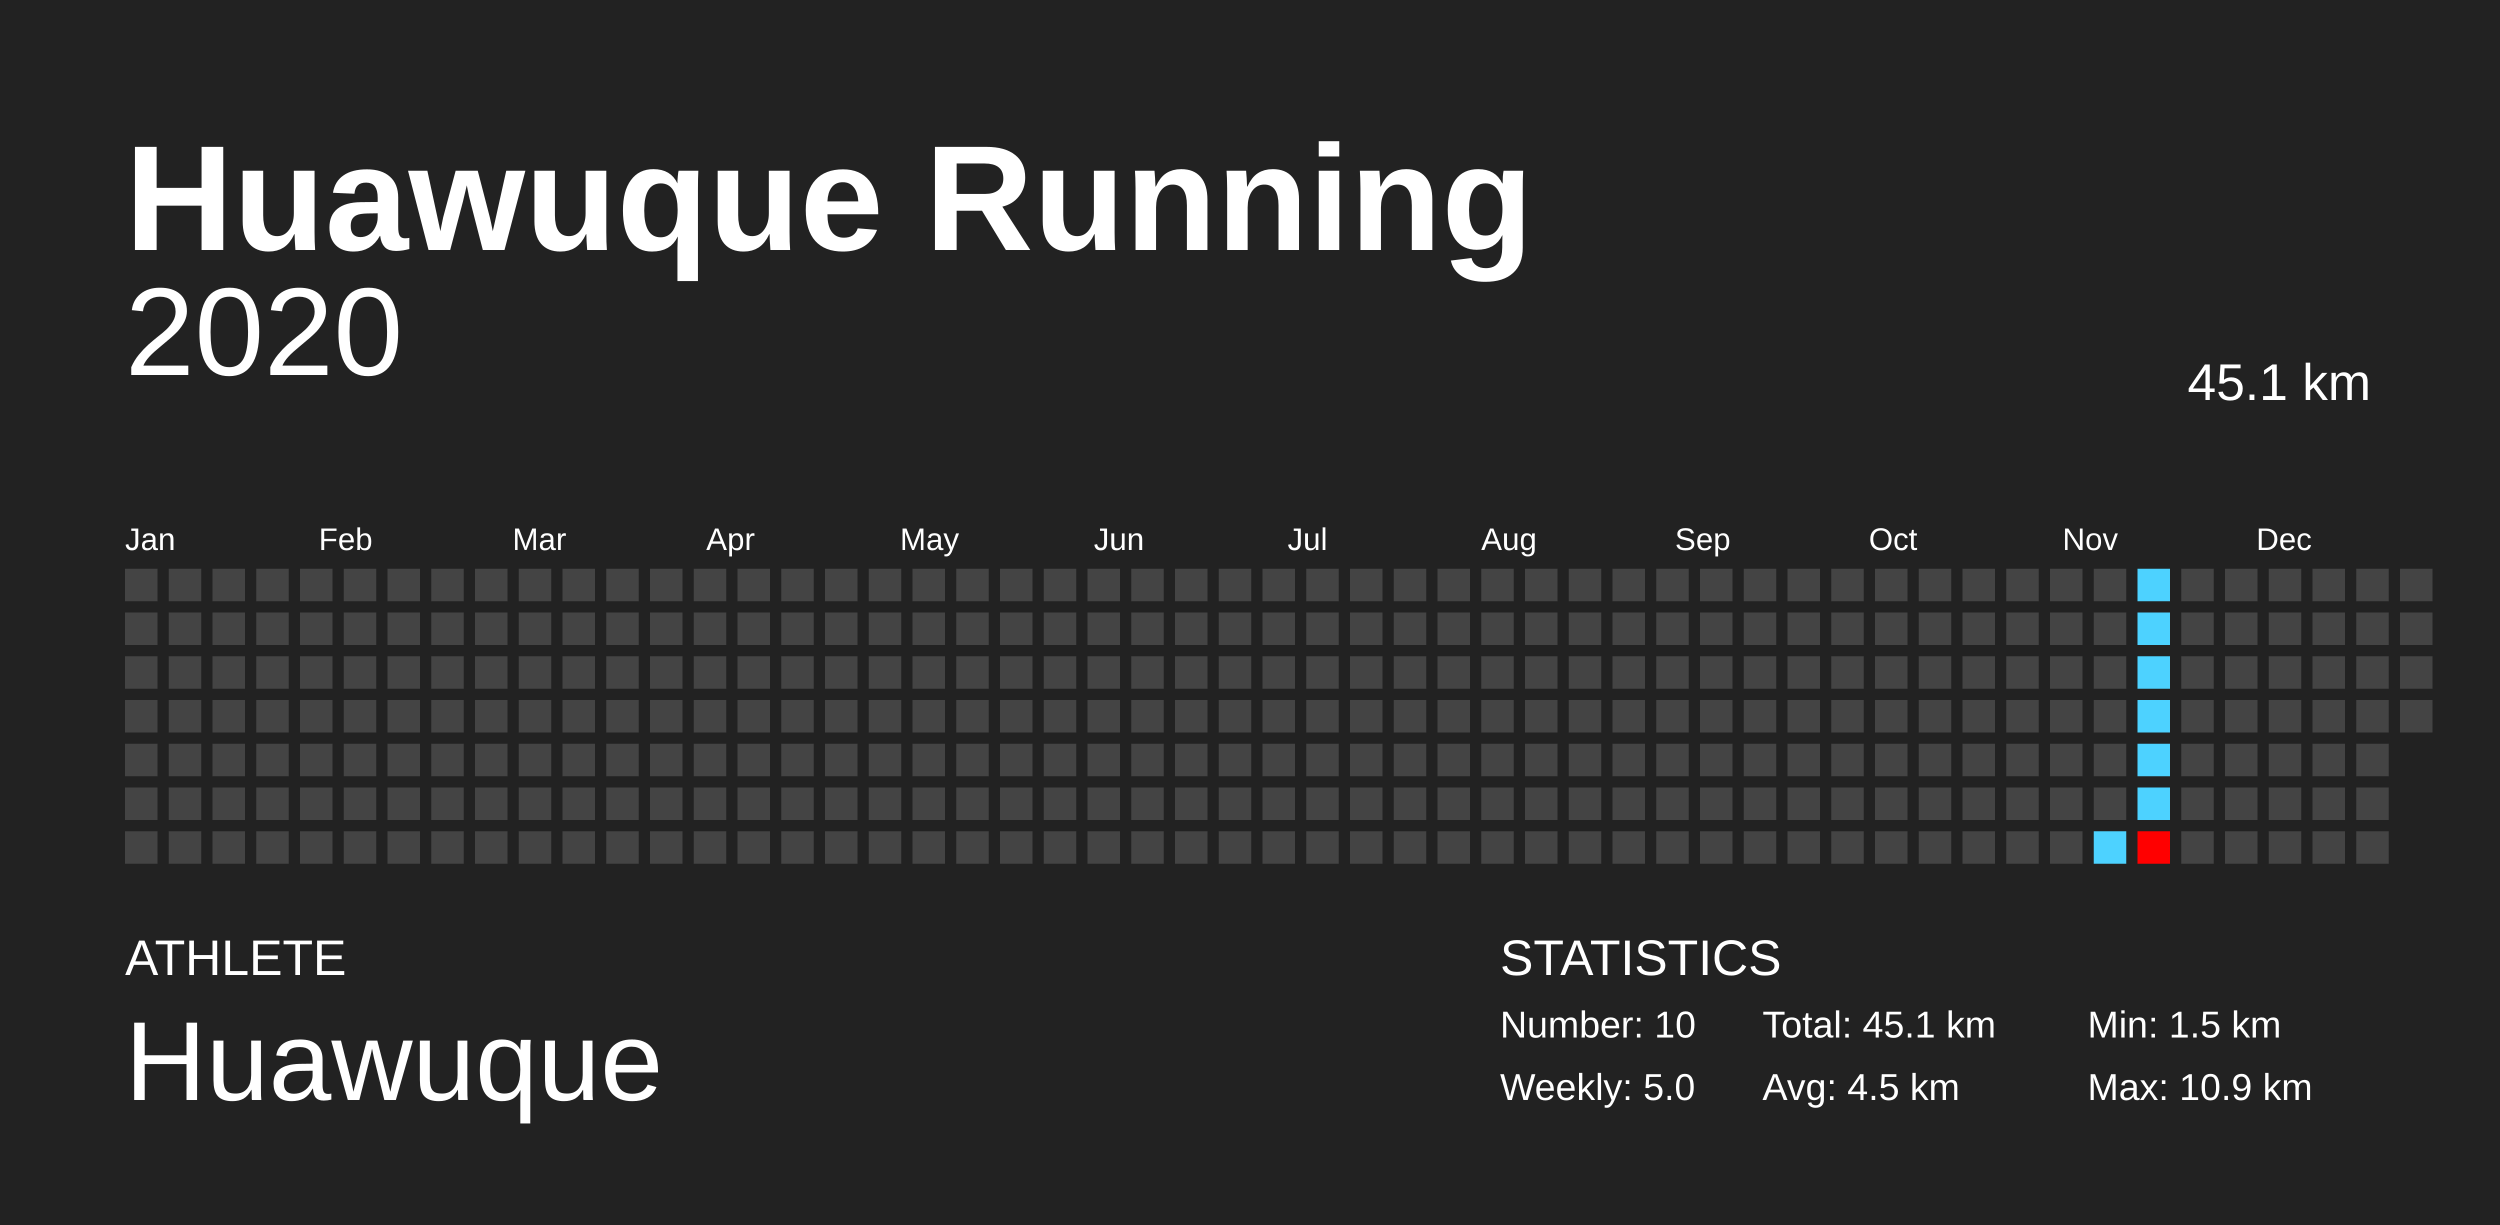
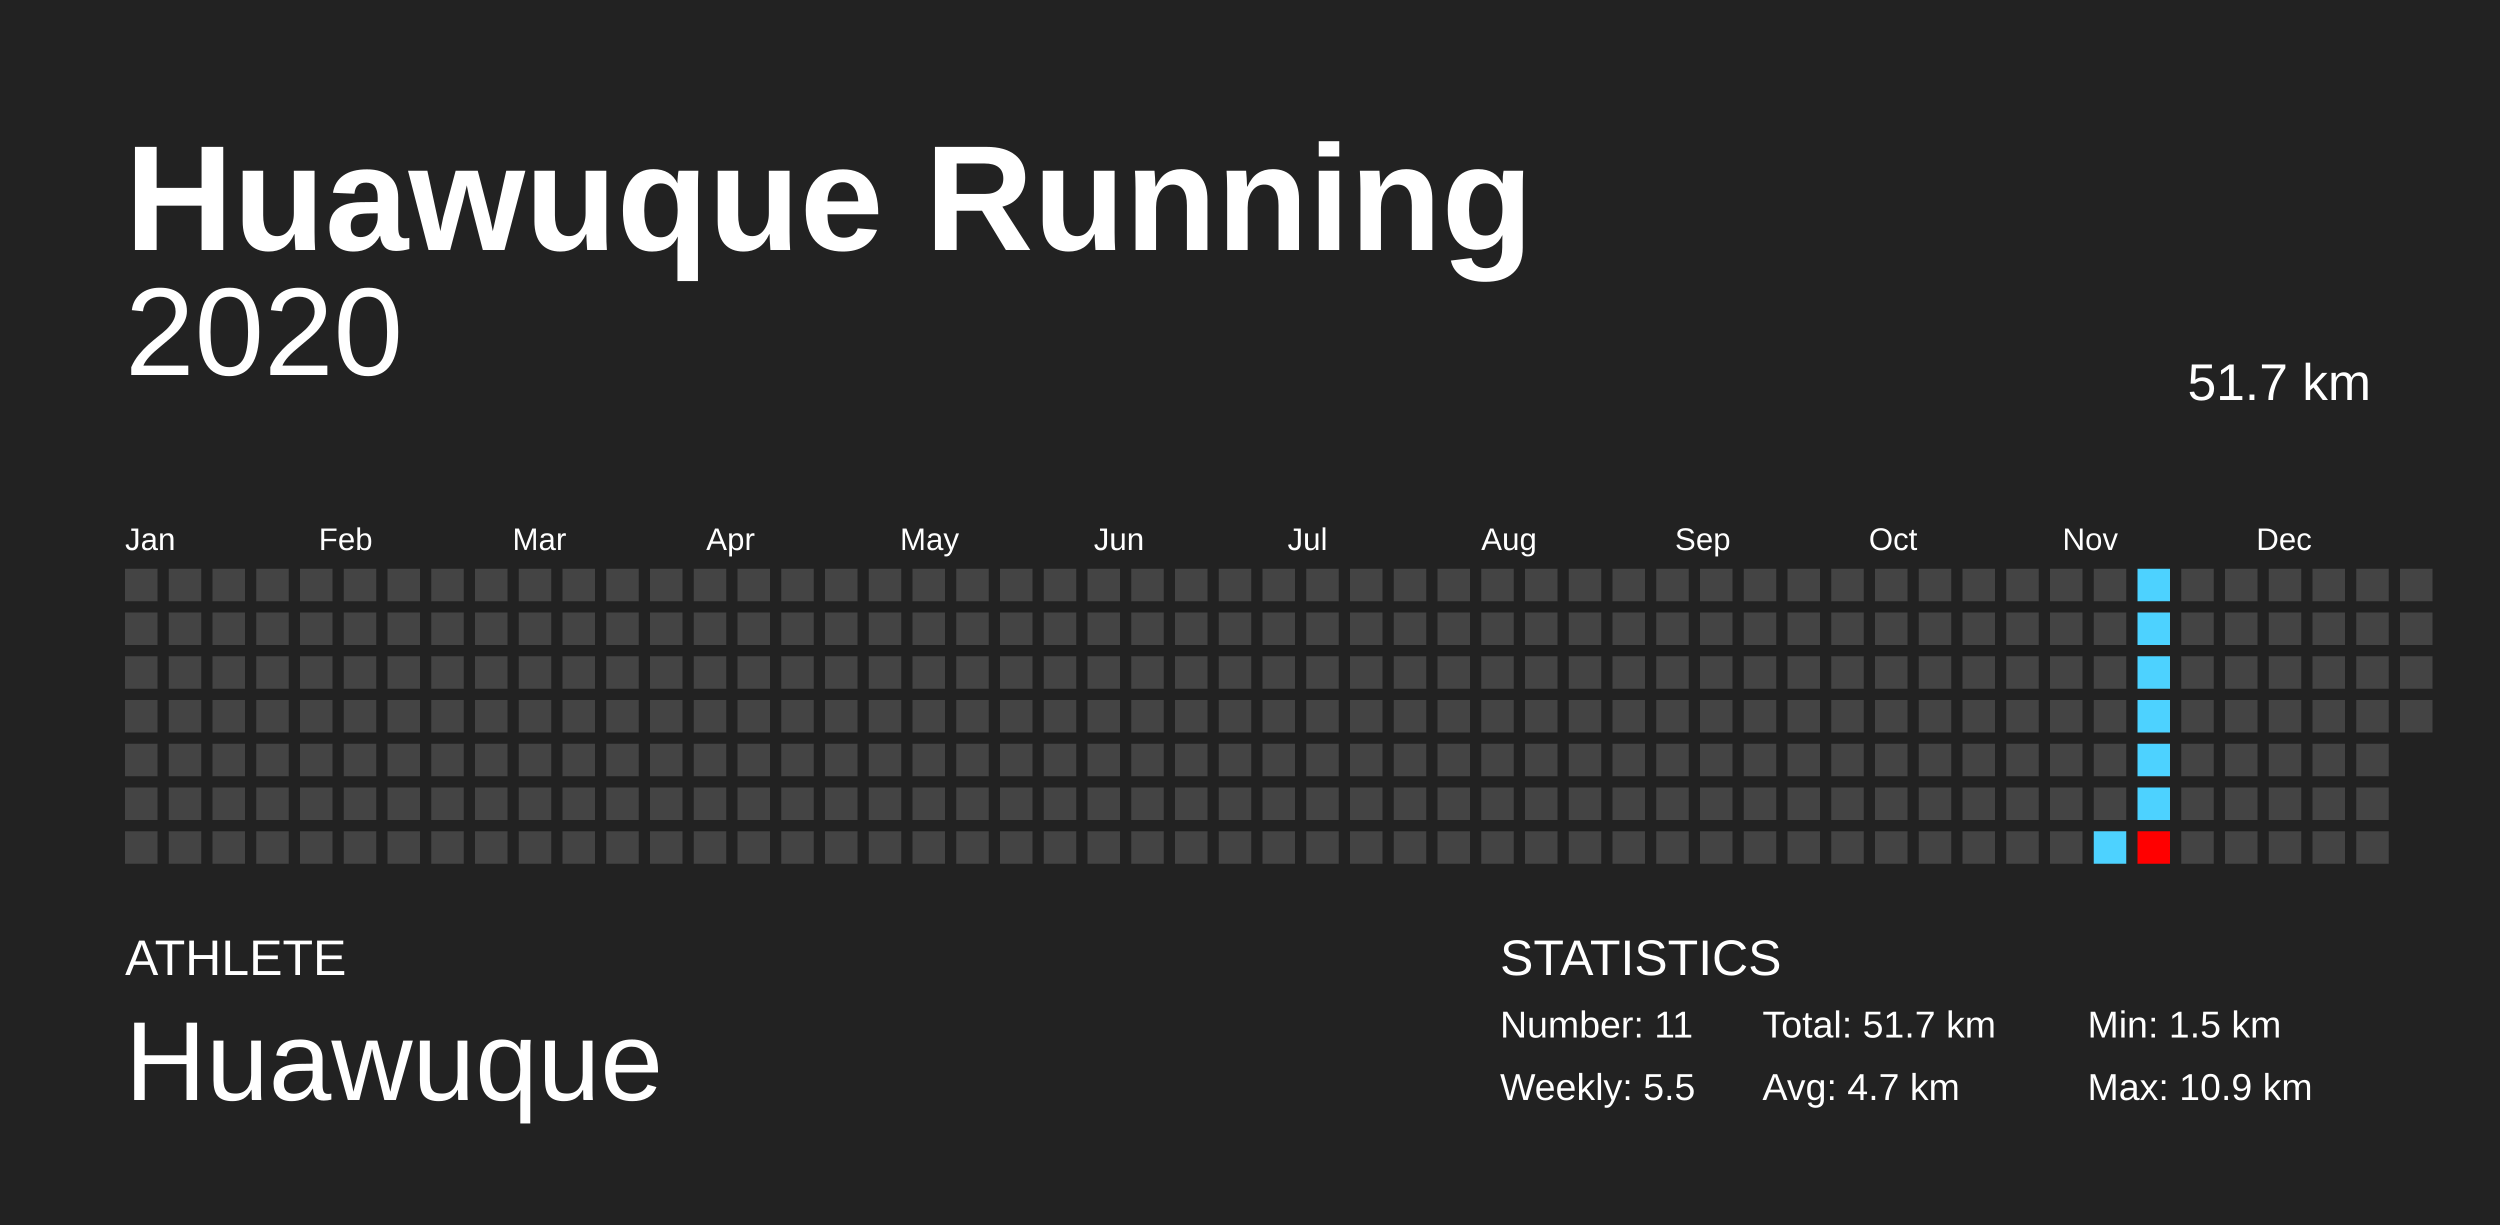
<svg xmlns="http://www.w3.org/2000/svg" baseProfile="full" height="98mm" version="1.1" viewBox="0,0,200,98" width="200mm">
  <defs />
  <rect fill="#222222" height="98" width="200" x="0" y="0" />
  <text fill="#FFFFFF" style="font-size:12px; font-family:Arial; font-weight:bold;" x="10" y="20">Huawuque Running</text>
  <text fill="#FFFFFF" style="font-size:4px; font-family:Arial" x="10" y="78">ATHLETE</text>
  <text fill="#FFFFFF" style="font-size:9px; font-family:Arial" x="10" y="88">Huawuque</text>
  <text fill="#FFFFFF" style="font-size:4px; font-family:Arial" x="120" y="78">STATISTICS</text>
-   <text fill="#FFFFFF" style="font-size:3px; font-family:Arial" x="120" y="83">Number: 10</text>
-   <text fill="#FFFFFF" style="font-size:3px; font-family:Arial" x="120" y="88">Weekly: 5.0</text>
-   <text fill="#FFFFFF" style="font-size:3px; font-family:Arial" x="141" y="83">Total: 45.1 km</text>
-   <text fill="#FFFFFF" style="font-size:3px; font-family:Arial" x="141" y="88">Avg: 4.5 km</text>
+   <text fill="#FFFFFF" style="font-size:3px; font-family:Arial" x="120" y="83">Number: 11</text>
+   <text fill="#FFFFFF" style="font-size:3px; font-family:Arial" x="120" y="88">Weekly: 5.5</text>
+   <text fill="#FFFFFF" style="font-size:3px; font-family:Arial" x="141" y="83">Total: 51.7 km</text>
+   <text fill="#FFFFFF" style="font-size:3px; font-family:Arial" x="141" y="88">Avg: 4.7 km</text>
  <text fill="#FFFFFF" style="font-size:3px; font-family:Arial" x="167" y="83">Min: 1.5 km</text>
  <text fill="#FFFFFF" style="font-size:3px; font-family:Arial" x="167" y="88">Max: 10.9 km</text>
  <text alignment-baseline="hanging" fill="#FFFFFF" style="font-size:10.0px; font-family:Arial;" x="10" y="30">2020</text>
-   <text alignment-baseline="hanging" fill="#FFFFFF" style="font-size:4.125px; font-family:Arial;" x="175" y="32">45.1 km</text>
+   <text alignment-baseline="hanging" fill="#FFFFFF" style="font-size:4.125px; font-family:Arial;" x="175" y="32">51.7 km</text>
  <text fill="#FFFFFF" style="font-size:2.5px; font-family:Arial" x="10.0" y="44">Jan</text>
  <text fill="#FFFFFF" style="font-size:2.5px; font-family:Arial" x="25.5" y="44">Feb</text>
  <text fill="#FFFFFF" style="font-size:2.5px; font-family:Arial" x="41.0" y="44">Mar</text>
  <text fill="#FFFFFF" style="font-size:2.5px; font-family:Arial" x="56.5" y="44">Apr</text>
  <text fill="#FFFFFF" style="font-size:2.5px; font-family:Arial" x="72.0" y="44">May</text>
  <text fill="#FFFFFF" style="font-size:2.5px; font-family:Arial" x="87.5" y="44">Jun</text>
  <text fill="#FFFFFF" style="font-size:2.5px; font-family:Arial" x="103.0" y="44">Jul</text>
  <text fill="#FFFFFF" style="font-size:2.5px; font-family:Arial" x="118.5" y="44">Aug</text>
  <text fill="#FFFFFF" style="font-size:2.5px; font-family:Arial" x="134.0" y="44">Sep</text>
  <text fill="#FFFFFF" style="font-size:2.5px; font-family:Arial" x="149.5" y="44">Oct</text>
  <text fill="#FFFFFF" style="font-size:2.5px; font-family:Arial" x="165.0" y="44">Nov</text>
  <text fill="#FFFFFF" style="font-size:2.5px; font-family:Arial" x="180.5" y="44">Dec</text>
  <rect fill="#444444" height="2.6" width="2.6" x="10.0" y="45.5" />
  <rect fill="#444444" height="2.6" width="2.6" x="10.0" y="49.0" />
  <rect fill="#444444" height="2.6" width="2.6" x="10.0" y="52.5" />
  <rect fill="#444444" height="2.6" width="2.6" x="10.0" y="56.0" />
  <rect fill="#444444" height="2.6" width="2.6" x="10.0" y="59.5" />
  <rect fill="#444444" height="2.6" width="2.6" x="10.0" y="63.0" />
  <rect fill="#444444" height="2.6" width="2.6" x="10.0" y="66.5" />
  <rect fill="#444444" height="2.6" width="2.6" x="13.5" y="45.5" />
  <rect fill="#444444" height="2.6" width="2.6" x="13.5" y="49.0" />
  <rect fill="#444444" height="2.6" width="2.6" x="13.5" y="52.5" />
  <rect fill="#444444" height="2.6" width="2.6" x="13.5" y="56.0" />
  <rect fill="#444444" height="2.6" width="2.6" x="13.5" y="59.5" />
  <rect fill="#444444" height="2.6" width="2.6" x="13.5" y="63.0" />
  <rect fill="#444444" height="2.6" width="2.6" x="13.5" y="66.5" />
  <rect fill="#444444" height="2.6" width="2.6" x="17.0" y="45.5" />
  <rect fill="#444444" height="2.6" width="2.6" x="17.0" y="49.0" />
  <rect fill="#444444" height="2.6" width="2.6" x="17.0" y="52.5" />
  <rect fill="#444444" height="2.6" width="2.6" x="17.0" y="56.0" />
  <rect fill="#444444" height="2.6" width="2.6" x="17.0" y="59.5" />
  <rect fill="#444444" height="2.6" width="2.6" x="17.0" y="63.0" />
  <rect fill="#444444" height="2.6" width="2.6" x="17.0" y="66.5" />
  <rect fill="#444444" height="2.6" width="2.6" x="20.5" y="45.5" />
  <rect fill="#444444" height="2.6" width="2.6" x="20.5" y="49.0" />
  <rect fill="#444444" height="2.6" width="2.6" x="20.5" y="52.5" />
  <rect fill="#444444" height="2.6" width="2.6" x="20.5" y="56.0" />
  <rect fill="#444444" height="2.6" width="2.6" x="20.5" y="59.5" />
  <rect fill="#444444" height="2.6" width="2.6" x="20.5" y="63.0" />
  <rect fill="#444444" height="2.6" width="2.6" x="20.5" y="66.5" />
  <rect fill="#444444" height="2.6" width="2.6" x="24.0" y="45.5" />
  <rect fill="#444444" height="2.6" width="2.6" x="24.0" y="49.0" />
  <rect fill="#444444" height="2.6" width="2.6" x="24.0" y="52.5" />
  <rect fill="#444444" height="2.6" width="2.6" x="24.0" y="56.0" />
  <rect fill="#444444" height="2.6" width="2.6" x="24.0" y="59.5" />
  <rect fill="#444444" height="2.6" width="2.6" x="24.0" y="63.0" />
  <rect fill="#444444" height="2.6" width="2.6" x="24.0" y="66.5" />
  <rect fill="#444444" height="2.6" width="2.6" x="27.5" y="45.5" />
  <rect fill="#444444" height="2.6" width="2.6" x="27.5" y="49.0" />
  <rect fill="#444444" height="2.6" width="2.6" x="27.5" y="52.5" />
  <rect fill="#444444" height="2.6" width="2.6" x="27.5" y="56.0" />
  <rect fill="#444444" height="2.6" width="2.6" x="27.5" y="59.5" />
  <rect fill="#444444" height="2.6" width="2.6" x="27.5" y="63.0" />
  <rect fill="#444444" height="2.6" width="2.6" x="27.5" y="66.5" />
  <rect fill="#444444" height="2.6" width="2.6" x="31.0" y="45.5" />
  <rect fill="#444444" height="2.6" width="2.6" x="31.0" y="49.0" />
  <rect fill="#444444" height="2.6" width="2.6" x="31.0" y="52.5" />
  <rect fill="#444444" height="2.6" width="2.6" x="31.0" y="56.0" />
  <rect fill="#444444" height="2.6" width="2.6" x="31.0" y="59.5" />
  <rect fill="#444444" height="2.6" width="2.6" x="31.0" y="63.0" />
  <rect fill="#444444" height="2.6" width="2.6" x="31.0" y="66.5" />
  <rect fill="#444444" height="2.6" width="2.6" x="34.5" y="45.5" />
  <rect fill="#444444" height="2.6" width="2.6" x="34.5" y="49.0" />
  <rect fill="#444444" height="2.6" width="2.6" x="34.5" y="52.5" />
  <rect fill="#444444" height="2.6" width="2.6" x="34.5" y="56.0" />
  <rect fill="#444444" height="2.6" width="2.6" x="34.5" y="59.5" />
  <rect fill="#444444" height="2.6" width="2.6" x="34.5" y="63.0" />
  <rect fill="#444444" height="2.6" width="2.6" x="34.5" y="66.5" />
  <rect fill="#444444" height="2.6" width="2.6" x="38.0" y="45.5" />
  <rect fill="#444444" height="2.6" width="2.6" x="38.0" y="49.0" />
  <rect fill="#444444" height="2.6" width="2.6" x="38.0" y="52.5" />
  <rect fill="#444444" height="2.6" width="2.6" x="38.0" y="56.0" />
  <rect fill="#444444" height="2.6" width="2.6" x="38.0" y="59.5" />
  <rect fill="#444444" height="2.6" width="2.6" x="38.0" y="63.0" />
  <rect fill="#444444" height="2.6" width="2.6" x="38.0" y="66.5" />
  <rect fill="#444444" height="2.6" width="2.6" x="41.5" y="45.5" />
  <rect fill="#444444" height="2.6" width="2.6" x="41.5" y="49.0" />
  <rect fill="#444444" height="2.6" width="2.6" x="41.5" y="52.5" />
  <rect fill="#444444" height="2.6" width="2.6" x="41.5" y="56.0" />
  <rect fill="#444444" height="2.6" width="2.6" x="41.5" y="59.5" />
  <rect fill="#444444" height="2.6" width="2.6" x="41.5" y="63.0" />
  <rect fill="#444444" height="2.6" width="2.6" x="41.5" y="66.5" />
  <rect fill="#444444" height="2.6" width="2.6" x="45.0" y="45.5" />
  <rect fill="#444444" height="2.6" width="2.6" x="45.0" y="49.0" />
  <rect fill="#444444" height="2.6" width="2.6" x="45.0" y="52.5" />
  <rect fill="#444444" height="2.6" width="2.6" x="45.0" y="56.0" />
  <rect fill="#444444" height="2.6" width="2.6" x="45.0" y="59.5" />
  <rect fill="#444444" height="2.6" width="2.6" x="45.0" y="63.0" />
  <rect fill="#444444" height="2.6" width="2.6" x="45.0" y="66.5" />
  <rect fill="#444444" height="2.6" width="2.6" x="48.5" y="45.5" />
  <rect fill="#444444" height="2.6" width="2.6" x="48.5" y="49.0" />
  <rect fill="#444444" height="2.6" width="2.6" x="48.5" y="52.5" />
  <rect fill="#444444" height="2.6" width="2.6" x="48.5" y="56.0" />
  <rect fill="#444444" height="2.6" width="2.6" x="48.5" y="59.5" />
  <rect fill="#444444" height="2.6" width="2.6" x="48.5" y="63.0" />
  <rect fill="#444444" height="2.6" width="2.6" x="48.5" y="66.5" />
  <rect fill="#444444" height="2.6" width="2.6" x="52.0" y="45.5" />
  <rect fill="#444444" height="2.6" width="2.6" x="52.0" y="49.0" />
  <rect fill="#444444" height="2.6" width="2.6" x="52.0" y="52.5" />
  <rect fill="#444444" height="2.6" width="2.6" x="52.0" y="56.0" />
  <rect fill="#444444" height="2.6" width="2.6" x="52.0" y="59.5" />
  <rect fill="#444444" height="2.6" width="2.6" x="52.0" y="63.0" />
  <rect fill="#444444" height="2.6" width="2.6" x="52.0" y="66.5" />
  <rect fill="#444444" height="2.6" width="2.6" x="55.5" y="45.5" />
  <rect fill="#444444" height="2.6" width="2.6" x="55.5" y="49.0" />
  <rect fill="#444444" height="2.6" width="2.6" x="55.5" y="52.5" />
  <rect fill="#444444" height="2.6" width="2.6" x="55.5" y="56.0" />
  <rect fill="#444444" height="2.6" width="2.6" x="55.5" y="59.5" />
  <rect fill="#444444" height="2.6" width="2.6" x="55.5" y="63.0" />
  <rect fill="#444444" height="2.6" width="2.6" x="55.5" y="66.5" />
  <rect fill="#444444" height="2.6" width="2.6" x="59.0" y="45.5" />
  <rect fill="#444444" height="2.6" width="2.6" x="59.0" y="49.0" />
  <rect fill="#444444" height="2.6" width="2.6" x="59.0" y="52.5" />
  <rect fill="#444444" height="2.6" width="2.6" x="59.0" y="56.0" />
  <rect fill="#444444" height="2.6" width="2.6" x="59.0" y="59.5" />
  <rect fill="#444444" height="2.6" width="2.6" x="59.0" y="63.0" />
  <rect fill="#444444" height="2.6" width="2.6" x="59.0" y="66.5" />
  <rect fill="#444444" height="2.6" width="2.6" x="62.5" y="45.5" />
  <rect fill="#444444" height="2.6" width="2.6" x="62.5" y="49.0" />
  <rect fill="#444444" height="2.6" width="2.6" x="62.5" y="52.5" />
  <rect fill="#444444" height="2.6" width="2.6" x="62.5" y="56.0" />
  <rect fill="#444444" height="2.6" width="2.6" x="62.5" y="59.5" />
  <rect fill="#444444" height="2.6" width="2.6" x="62.5" y="63.0" />
  <rect fill="#444444" height="2.6" width="2.6" x="62.5" y="66.5" />
  <rect fill="#444444" height="2.6" width="2.6" x="66.0" y="45.5" />
  <rect fill="#444444" height="2.6" width="2.6" x="66.0" y="49.0" />
  <rect fill="#444444" height="2.6" width="2.6" x="66.0" y="52.5" />
  <rect fill="#444444" height="2.6" width="2.6" x="66.0" y="56.0" />
  <rect fill="#444444" height="2.6" width="2.6" x="66.0" y="59.5" />
  <rect fill="#444444" height="2.6" width="2.6" x="66.0" y="63.0" />
  <rect fill="#444444" height="2.6" width="2.6" x="66.0" y="66.5" />
  <rect fill="#444444" height="2.6" width="2.6" x="69.5" y="45.5" />
  <rect fill="#444444" height="2.6" width="2.6" x="69.5" y="49.0" />
  <rect fill="#444444" height="2.6" width="2.6" x="69.5" y="52.5" />
  <rect fill="#444444" height="2.6" width="2.6" x="69.5" y="56.0" />
  <rect fill="#444444" height="2.6" width="2.6" x="69.5" y="59.5" />
  <rect fill="#444444" height="2.6" width="2.6" x="69.5" y="63.0" />
  <rect fill="#444444" height="2.6" width="2.6" x="69.5" y="66.5" />
  <rect fill="#444444" height="2.6" width="2.6" x="73.0" y="45.5" />
  <rect fill="#444444" height="2.6" width="2.6" x="73.0" y="49.0" />
  <rect fill="#444444" height="2.6" width="2.6" x="73.0" y="52.5" />
  <rect fill="#444444" height="2.6" width="2.6" x="73.0" y="56.0" />
  <rect fill="#444444" height="2.6" width="2.6" x="73.0" y="59.5" />
  <rect fill="#444444" height="2.6" width="2.6" x="73.0" y="63.0" />
  <rect fill="#444444" height="2.6" width="2.6" x="73.0" y="66.5" />
  <rect fill="#444444" height="2.6" width="2.6" x="76.5" y="45.5" />
  <rect fill="#444444" height="2.6" width="2.6" x="76.5" y="49.0" />
  <rect fill="#444444" height="2.6" width="2.6" x="76.5" y="52.5" />
  <rect fill="#444444" height="2.6" width="2.6" x="76.5" y="56.0" />
  <rect fill="#444444" height="2.6" width="2.6" x="76.5" y="59.5" />
  <rect fill="#444444" height="2.6" width="2.6" x="76.5" y="63.0" />
  <rect fill="#444444" height="2.6" width="2.6" x="76.5" y="66.5" />
  <rect fill="#444444" height="2.6" width="2.6" x="80.0" y="45.5" />
  <rect fill="#444444" height="2.6" width="2.6" x="80.0" y="49.0" />
  <rect fill="#444444" height="2.6" width="2.6" x="80.0" y="52.5" />
  <rect fill="#444444" height="2.6" width="2.6" x="80.0" y="56.0" />
  <rect fill="#444444" height="2.6" width="2.6" x="80.0" y="59.5" />
  <rect fill="#444444" height="2.6" width="2.6" x="80.0" y="63.0" />
  <rect fill="#444444" height="2.6" width="2.6" x="80.0" y="66.5" />
  <rect fill="#444444" height="2.6" width="2.6" x="83.5" y="45.5" />
  <rect fill="#444444" height="2.6" width="2.6" x="83.5" y="49.0" />
  <rect fill="#444444" height="2.6" width="2.6" x="83.5" y="52.5" />
  <rect fill="#444444" height="2.6" width="2.6" x="83.5" y="56.0" />
  <rect fill="#444444" height="2.6" width="2.6" x="83.5" y="59.5" />
  <rect fill="#444444" height="2.6" width="2.6" x="83.5" y="63.0" />
  <rect fill="#444444" height="2.6" width="2.6" x="83.5" y="66.5" />
  <rect fill="#444444" height="2.6" width="2.6" x="87.0" y="45.5" />
  <rect fill="#444444" height="2.6" width="2.6" x="87.0" y="49.0" />
  <rect fill="#444444" height="2.6" width="2.6" x="87.0" y="52.5" />
  <rect fill="#444444" height="2.6" width="2.6" x="87.0" y="56.0" />
  <rect fill="#444444" height="2.6" width="2.6" x="87.0" y="59.5" />
  <rect fill="#444444" height="2.6" width="2.6" x="87.0" y="63.0" />
  <rect fill="#444444" height="2.6" width="2.6" x="87.0" y="66.5" />
  <rect fill="#444444" height="2.6" width="2.6" x="90.5" y="45.5" />
  <rect fill="#444444" height="2.6" width="2.6" x="90.5" y="49.0" />
  <rect fill="#444444" height="2.6" width="2.6" x="90.5" y="52.5" />
  <rect fill="#444444" height="2.6" width="2.6" x="90.5" y="56.0" />
  <rect fill="#444444" height="2.6" width="2.6" x="90.5" y="59.5" />
  <rect fill="#444444" height="2.6" width="2.6" x="90.5" y="63.0" />
  <rect fill="#444444" height="2.6" width="2.6" x="90.5" y="66.5" />
  <rect fill="#444444" height="2.6" width="2.6" x="94.0" y="45.5" />
  <rect fill="#444444" height="2.6" width="2.6" x="94.0" y="49.0" />
  <rect fill="#444444" height="2.6" width="2.6" x="94.0" y="52.5" />
  <rect fill="#444444" height="2.6" width="2.6" x="94.0" y="56.0" />
  <rect fill="#444444" height="2.6" width="2.6" x="94.0" y="59.5" />
  <rect fill="#444444" height="2.6" width="2.6" x="94.0" y="63.0" />
  <rect fill="#444444" height="2.6" width="2.6" x="94.0" y="66.5" />
  <rect fill="#444444" height="2.6" width="2.6" x="97.5" y="45.5" />
  <rect fill="#444444" height="2.6" width="2.6" x="97.5" y="49.0" />
  <rect fill="#444444" height="2.6" width="2.6" x="97.5" y="52.5" />
  <rect fill="#444444" height="2.6" width="2.6" x="97.5" y="56.0" />
  <rect fill="#444444" height="2.6" width="2.6" x="97.5" y="59.5" />
  <rect fill="#444444" height="2.6" width="2.6" x="97.5" y="63.0" />
  <rect fill="#444444" height="2.6" width="2.6" x="97.5" y="66.5" />
  <rect fill="#444444" height="2.6" width="2.6" x="101.0" y="45.5" />
  <rect fill="#444444" height="2.6" width="2.6" x="101.0" y="49.0" />
  <rect fill="#444444" height="2.6" width="2.6" x="101.0" y="52.5" />
  <rect fill="#444444" height="2.6" width="2.6" x="101.0" y="56.0" />
  <rect fill="#444444" height="2.6" width="2.6" x="101.0" y="59.5" />
  <rect fill="#444444" height="2.6" width="2.6" x="101.0" y="63.0" />
  <rect fill="#444444" height="2.6" width="2.6" x="101.0" y="66.5" />
  <rect fill="#444444" height="2.6" width="2.6" x="104.5" y="45.5" />
  <rect fill="#444444" height="2.6" width="2.6" x="104.5" y="49.0" />
  <rect fill="#444444" height="2.6" width="2.6" x="104.5" y="52.5" />
  <rect fill="#444444" height="2.6" width="2.6" x="104.5" y="56.0" />
  <rect fill="#444444" height="2.6" width="2.6" x="104.5" y="59.5" />
  <rect fill="#444444" height="2.6" width="2.6" x="104.5" y="63.0" />
  <rect fill="#444444" height="2.6" width="2.6" x="104.5" y="66.5" />
  <rect fill="#444444" height="2.6" width="2.6" x="108.0" y="45.5" />
  <rect fill="#444444" height="2.6" width="2.6" x="108.0" y="49.0" />
  <rect fill="#444444" height="2.6" width="2.6" x="108.0" y="52.5" />
  <rect fill="#444444" height="2.6" width="2.6" x="108.0" y="56.0" />
  <rect fill="#444444" height="2.6" width="2.6" x="108.0" y="59.5" />
  <rect fill="#444444" height="2.6" width="2.6" x="108.0" y="63.0" />
  <rect fill="#444444" height="2.6" width="2.6" x="108.0" y="66.5" />
  <rect fill="#444444" height="2.6" width="2.6" x="111.5" y="45.5" />
  <rect fill="#444444" height="2.6" width="2.6" x="111.5" y="49.0" />
  <rect fill="#444444" height="2.6" width="2.6" x="111.5" y="52.5" />
  <rect fill="#444444" height="2.6" width="2.6" x="111.5" y="56.0" />
  <rect fill="#444444" height="2.6" width="2.6" x="111.5" y="59.5" />
  <rect fill="#444444" height="2.6" width="2.6" x="111.5" y="63.0" />
  <rect fill="#444444" height="2.6" width="2.6" x="111.5" y="66.5" />
  <rect fill="#444444" height="2.6" width="2.6" x="115.0" y="45.5" />
  <rect fill="#444444" height="2.6" width="2.6" x="115.0" y="49.0" />
  <rect fill="#444444" height="2.6" width="2.6" x="115.0" y="52.5" />
  <rect fill="#444444" height="2.6" width="2.6" x="115.0" y="56.0" />
  <rect fill="#444444" height="2.6" width="2.6" x="115.0" y="59.5" />
  <rect fill="#444444" height="2.6" width="2.6" x="115.0" y="63.0" />
  <rect fill="#444444" height="2.6" width="2.6" x="115.0" y="66.5" />
  <rect fill="#444444" height="2.6" width="2.6" x="118.5" y="45.5" />
  <rect fill="#444444" height="2.6" width="2.6" x="118.5" y="49.0" />
  <rect fill="#444444" height="2.6" width="2.6" x="118.5" y="52.5" />
  <rect fill="#444444" height="2.6" width="2.6" x="118.5" y="56.0" />
  <rect fill="#444444" height="2.6" width="2.6" x="118.5" y="59.5" />
  <rect fill="#444444" height="2.6" width="2.6" x="118.5" y="63.0" />
  <rect fill="#444444" height="2.6" width="2.6" x="118.5" y="66.5" />
  <rect fill="#444444" height="2.6" width="2.6" x="122.0" y="45.5" />
  <rect fill="#444444" height="2.6" width="2.6" x="122.0" y="49.0" />
  <rect fill="#444444" height="2.6" width="2.6" x="122.0" y="52.5" />
  <rect fill="#444444" height="2.6" width="2.6" x="122.0" y="56.0" />
  <rect fill="#444444" height="2.6" width="2.6" x="122.0" y="59.5" />
  <rect fill="#444444" height="2.6" width="2.6" x="122.0" y="63.0" />
  <rect fill="#444444" height="2.6" width="2.6" x="122.0" y="66.5" />
  <rect fill="#444444" height="2.6" width="2.6" x="125.5" y="45.5" />
  <rect fill="#444444" height="2.6" width="2.6" x="125.5" y="49.0" />
  <rect fill="#444444" height="2.6" width="2.6" x="125.5" y="52.5" />
  <rect fill="#444444" height="2.6" width="2.6" x="125.5" y="56.0" />
  <rect fill="#444444" height="2.6" width="2.6" x="125.5" y="59.5" />
  <rect fill="#444444" height="2.6" width="2.6" x="125.5" y="63.0" />
  <rect fill="#444444" height="2.6" width="2.6" x="125.5" y="66.5" />
  <rect fill="#444444" height="2.6" width="2.6" x="129.0" y="45.5" />
  <rect fill="#444444" height="2.6" width="2.6" x="129.0" y="49.0" />
  <rect fill="#444444" height="2.6" width="2.6" x="129.0" y="52.5" />
  <rect fill="#444444" height="2.6" width="2.6" x="129.0" y="56.0" />
  <rect fill="#444444" height="2.6" width="2.6" x="129.0" y="59.5" />
  <rect fill="#444444" height="2.6" width="2.6" x="129.0" y="63.0" />
  <rect fill="#444444" height="2.6" width="2.6" x="129.0" y="66.5" />
  <rect fill="#444444" height="2.6" width="2.6" x="132.5" y="45.5" />
  <rect fill="#444444" height="2.6" width="2.6" x="132.5" y="49.0" />
  <rect fill="#444444" height="2.6" width="2.6" x="132.5" y="52.5" />
  <rect fill="#444444" height="2.6" width="2.6" x="132.5" y="56.0" />
  <rect fill="#444444" height="2.6" width="2.6" x="132.5" y="59.5" />
  <rect fill="#444444" height="2.6" width="2.6" x="132.5" y="63.0" />
  <rect fill="#444444" height="2.6" width="2.6" x="132.5" y="66.5" />
  <rect fill="#444444" height="2.6" width="2.6" x="136.0" y="45.5" />
  <rect fill="#444444" height="2.6" width="2.6" x="136.0" y="49.0" />
  <rect fill="#444444" height="2.6" width="2.6" x="136.0" y="52.5" />
  <rect fill="#444444" height="2.6" width="2.6" x="136.0" y="56.0" />
  <rect fill="#444444" height="2.6" width="2.6" x="136.0" y="59.5" />
  <rect fill="#444444" height="2.6" width="2.6" x="136.0" y="63.0" />
  <rect fill="#444444" height="2.6" width="2.6" x="136.0" y="66.5" />
  <rect fill="#444444" height="2.6" width="2.6" x="139.5" y="45.5" />
  <rect fill="#444444" height="2.6" width="2.6" x="139.5" y="49.0" />
  <rect fill="#444444" height="2.6" width="2.6" x="139.5" y="52.5" />
  <rect fill="#444444" height="2.6" width="2.6" x="139.5" y="56.0" />
  <rect fill="#444444" height="2.6" width="2.6" x="139.5" y="59.5" />
  <rect fill="#444444" height="2.6" width="2.6" x="139.5" y="63.0" />
  <rect fill="#444444" height="2.6" width="2.6" x="139.5" y="66.5" />
  <rect fill="#444444" height="2.6" width="2.6" x="143.0" y="45.5" />
  <rect fill="#444444" height="2.6" width="2.6" x="143.0" y="49.0" />
  <rect fill="#444444" height="2.6" width="2.6" x="143.0" y="52.5" />
  <rect fill="#444444" height="2.6" width="2.6" x="143.0" y="56.0" />
  <rect fill="#444444" height="2.6" width="2.6" x="143.0" y="59.5" />
  <rect fill="#444444" height="2.6" width="2.6" x="143.0" y="63.0" />
  <rect fill="#444444" height="2.6" width="2.6" x="143.0" y="66.5" />
  <rect fill="#444444" height="2.6" width="2.6" x="146.5" y="45.5" />
  <rect fill="#444444" height="2.6" width="2.6" x="146.5" y="49.0" />
  <rect fill="#444444" height="2.6" width="2.6" x="146.5" y="52.5" />
  <rect fill="#444444" height="2.6" width="2.6" x="146.5" y="56.0" />
  <rect fill="#444444" height="2.6" width="2.6" x="146.5" y="59.5" />
  <rect fill="#444444" height="2.6" width="2.6" x="146.5" y="63.0" />
  <rect fill="#444444" height="2.6" width="2.6" x="146.5" y="66.5" />
  <rect fill="#444444" height="2.6" width="2.6" x="150.0" y="45.5" />
  <rect fill="#444444" height="2.6" width="2.6" x="150.0" y="49.0" />
  <rect fill="#444444" height="2.6" width="2.6" x="150.0" y="52.5" />
  <rect fill="#444444" height="2.6" width="2.6" x="150.0" y="56.0" />
  <rect fill="#444444" height="2.6" width="2.6" x="150.0" y="59.5" />
  <rect fill="#444444" height="2.6" width="2.6" x="150.0" y="63.0" />
  <rect fill="#444444" height="2.6" width="2.6" x="150.0" y="66.5" />
  <rect fill="#444444" height="2.6" width="2.6" x="153.5" y="45.5" />
  <rect fill="#444444" height="2.6" width="2.6" x="153.5" y="49.0" />
  <rect fill="#444444" height="2.6" width="2.6" x="153.5" y="52.5" />
  <rect fill="#444444" height="2.6" width="2.6" x="153.5" y="56.0" />
  <rect fill="#444444" height="2.6" width="2.6" x="153.5" y="59.5" />
  <rect fill="#444444" height="2.6" width="2.6" x="153.5" y="63.0" />
  <rect fill="#444444" height="2.6" width="2.6" x="153.5" y="66.5" />
  <rect fill="#444444" height="2.6" width="2.6" x="157.0" y="45.5" />
  <rect fill="#444444" height="2.6" width="2.6" x="157.0" y="49.0" />
  <rect fill="#444444" height="2.6" width="2.6" x="157.0" y="52.5" />
  <rect fill="#444444" height="2.6" width="2.6" x="157.0" y="56.0" />
  <rect fill="#444444" height="2.6" width="2.6" x="157.0" y="59.5" />
  <rect fill="#444444" height="2.6" width="2.6" x="157.0" y="63.0" />
  <rect fill="#444444" height="2.6" width="2.6" x="157.0" y="66.5" />
  <rect fill="#444444" height="2.6" width="2.6" x="160.5" y="45.5" />
  <rect fill="#444444" height="2.6" width="2.6" x="160.5" y="49.0" />
  <rect fill="#444444" height="2.6" width="2.6" x="160.5" y="52.5" />
  <rect fill="#444444" height="2.6" width="2.6" x="160.5" y="56.0" />
  <rect fill="#444444" height="2.6" width="2.6" x="160.5" y="59.5" />
  <rect fill="#444444" height="2.6" width="2.6" x="160.5" y="63.0" />
  <rect fill="#444444" height="2.6" width="2.6" x="160.5" y="66.5" />
  <rect fill="#444444" height="2.6" width="2.6" x="164.0" y="45.5" />
  <rect fill="#444444" height="2.6" width="2.6" x="164.0" y="49.0" />
  <rect fill="#444444" height="2.6" width="2.6" x="164.0" y="52.5" />
  <rect fill="#444444" height="2.6" width="2.6" x="164.0" y="56.0" />
  <rect fill="#444444" height="2.6" width="2.6" x="164.0" y="59.5" />
  <rect fill="#444444" height="2.6" width="2.6" x="164.0" y="63.0" />
  <rect fill="#444444" height="2.6" width="2.6" x="164.0" y="66.5" />
  <rect fill="#444444" height="2.6" width="2.6" x="167.5" y="45.5" />
  <rect fill="#444444" height="2.6" width="2.6" x="167.5" y="49.0" />
  <rect fill="#444444" height="2.6" width="2.6" x="167.5" y="52.5" />
  <rect fill="#444444" height="2.6" width="2.6" x="167.5" y="56.0" />
  <rect fill="#444444" height="2.6" width="2.6" x="167.5" y="59.5" />
  <rect fill="#444444" height="2.6" width="2.6" x="167.5" y="63.0" />
  <rect fill="#4dd2ff" height="2.6" width="2.6" x="167.5" y="66.5" />
  <rect fill="#4dd2ff" height="2.6" width="2.6" x="171.0" y="45.5" />
  <rect fill="#4dd2ff" height="2.6" width="2.6" x="171.0" y="49.0" />
  <rect fill="#4dd2ff" height="2.6" width="2.6" x="171.0" y="52.5" />
  <rect fill="#4dd2ff" height="2.6" width="2.6" x="171.0" y="56.0" />
  <rect fill="#4dd2ff" height="2.6" width="2.6" x="171.0" y="59.5" />
  <rect fill="#4dd2ff" height="2.6" width="2.6" x="171.0" y="63.0" />
-   <rect fill="#ff0000" height="2.6" width="2.6" x="171.0" y="66.5" />
+   <rect fill="red" height="2.6" width="2.6" x="171.0" y="66.5" />
  <rect fill="#444444" height="2.6" width="2.6" x="174.5" y="45.5" />
  <rect fill="#444444" height="2.6" width="2.6" x="174.5" y="49.0" />
  <rect fill="#444444" height="2.6" width="2.6" x="174.5" y="52.5" />
  <rect fill="#444444" height="2.6" width="2.6" x="174.5" y="56.0" />
  <rect fill="#444444" height="2.6" width="2.6" x="174.5" y="59.5" />
  <rect fill="#444444" height="2.6" width="2.6" x="174.5" y="63.0" />
  <rect fill="#444444" height="2.6" width="2.6" x="174.5" y="66.5" />
  <rect fill="#444444" height="2.6" width="2.6" x="178.0" y="45.5" />
  <rect fill="#444444" height="2.6" width="2.6" x="178.0" y="49.0" />
  <rect fill="#444444" height="2.6" width="2.6" x="178.0" y="52.5" />
  <rect fill="#444444" height="2.6" width="2.6" x="178.0" y="56.0" />
  <rect fill="#444444" height="2.6" width="2.6" x="178.0" y="59.5" />
  <rect fill="#444444" height="2.6" width="2.6" x="178.0" y="63.0" />
  <rect fill="#444444" height="2.6" width="2.6" x="178.0" y="66.5" />
  <rect fill="#444444" height="2.6" width="2.6" x="181.5" y="45.5" />
  <rect fill="#444444" height="2.6" width="2.6" x="181.5" y="49.0" />
  <rect fill="#444444" height="2.6" width="2.6" x="181.5" y="52.5" />
  <rect fill="#444444" height="2.6" width="2.6" x="181.5" y="56.0" />
  <rect fill="#444444" height="2.6" width="2.6" x="181.5" y="59.5" />
  <rect fill="#444444" height="2.6" width="2.6" x="181.5" y="63.0" />
  <rect fill="#444444" height="2.6" width="2.6" x="181.5" y="66.5" />
  <rect fill="#444444" height="2.6" width="2.6" x="185.0" y="45.5" />
  <rect fill="#444444" height="2.6" width="2.6" x="185.0" y="49.0" />
  <rect fill="#444444" height="2.6" width="2.6" x="185.0" y="52.5" />
  <rect fill="#444444" height="2.6" width="2.6" x="185.0" y="56.0" />
  <rect fill="#444444" height="2.6" width="2.6" x="185.0" y="59.5" />
  <rect fill="#444444" height="2.6" width="2.6" x="185.0" y="63.0" />
  <rect fill="#444444" height="2.6" width="2.6" x="185.0" y="66.5" />
  <rect fill="#444444" height="2.6" width="2.6" x="188.5" y="45.5" />
  <rect fill="#444444" height="2.6" width="2.6" x="188.5" y="49.0" />
  <rect fill="#444444" height="2.6" width="2.6" x="188.5" y="52.5" />
  <rect fill="#444444" height="2.6" width="2.6" x="188.5" y="56.0" />
  <rect fill="#444444" height="2.6" width="2.6" x="188.5" y="59.5" />
  <rect fill="#444444" height="2.6" width="2.6" x="188.5" y="63.0" />
  <rect fill="#444444" height="2.6" width="2.6" x="188.5" y="66.5" />
  <rect fill="#444444" height="2.6" width="2.6" x="192.0" y="45.5" />
  <rect fill="#444444" height="2.6" width="2.6" x="192.0" y="49.0" />
  <rect fill="#444444" height="2.6" width="2.6" x="192.0" y="52.5" />
  <rect fill="#444444" height="2.6" width="2.6" x="192.0" y="56.0" />
</svg>
